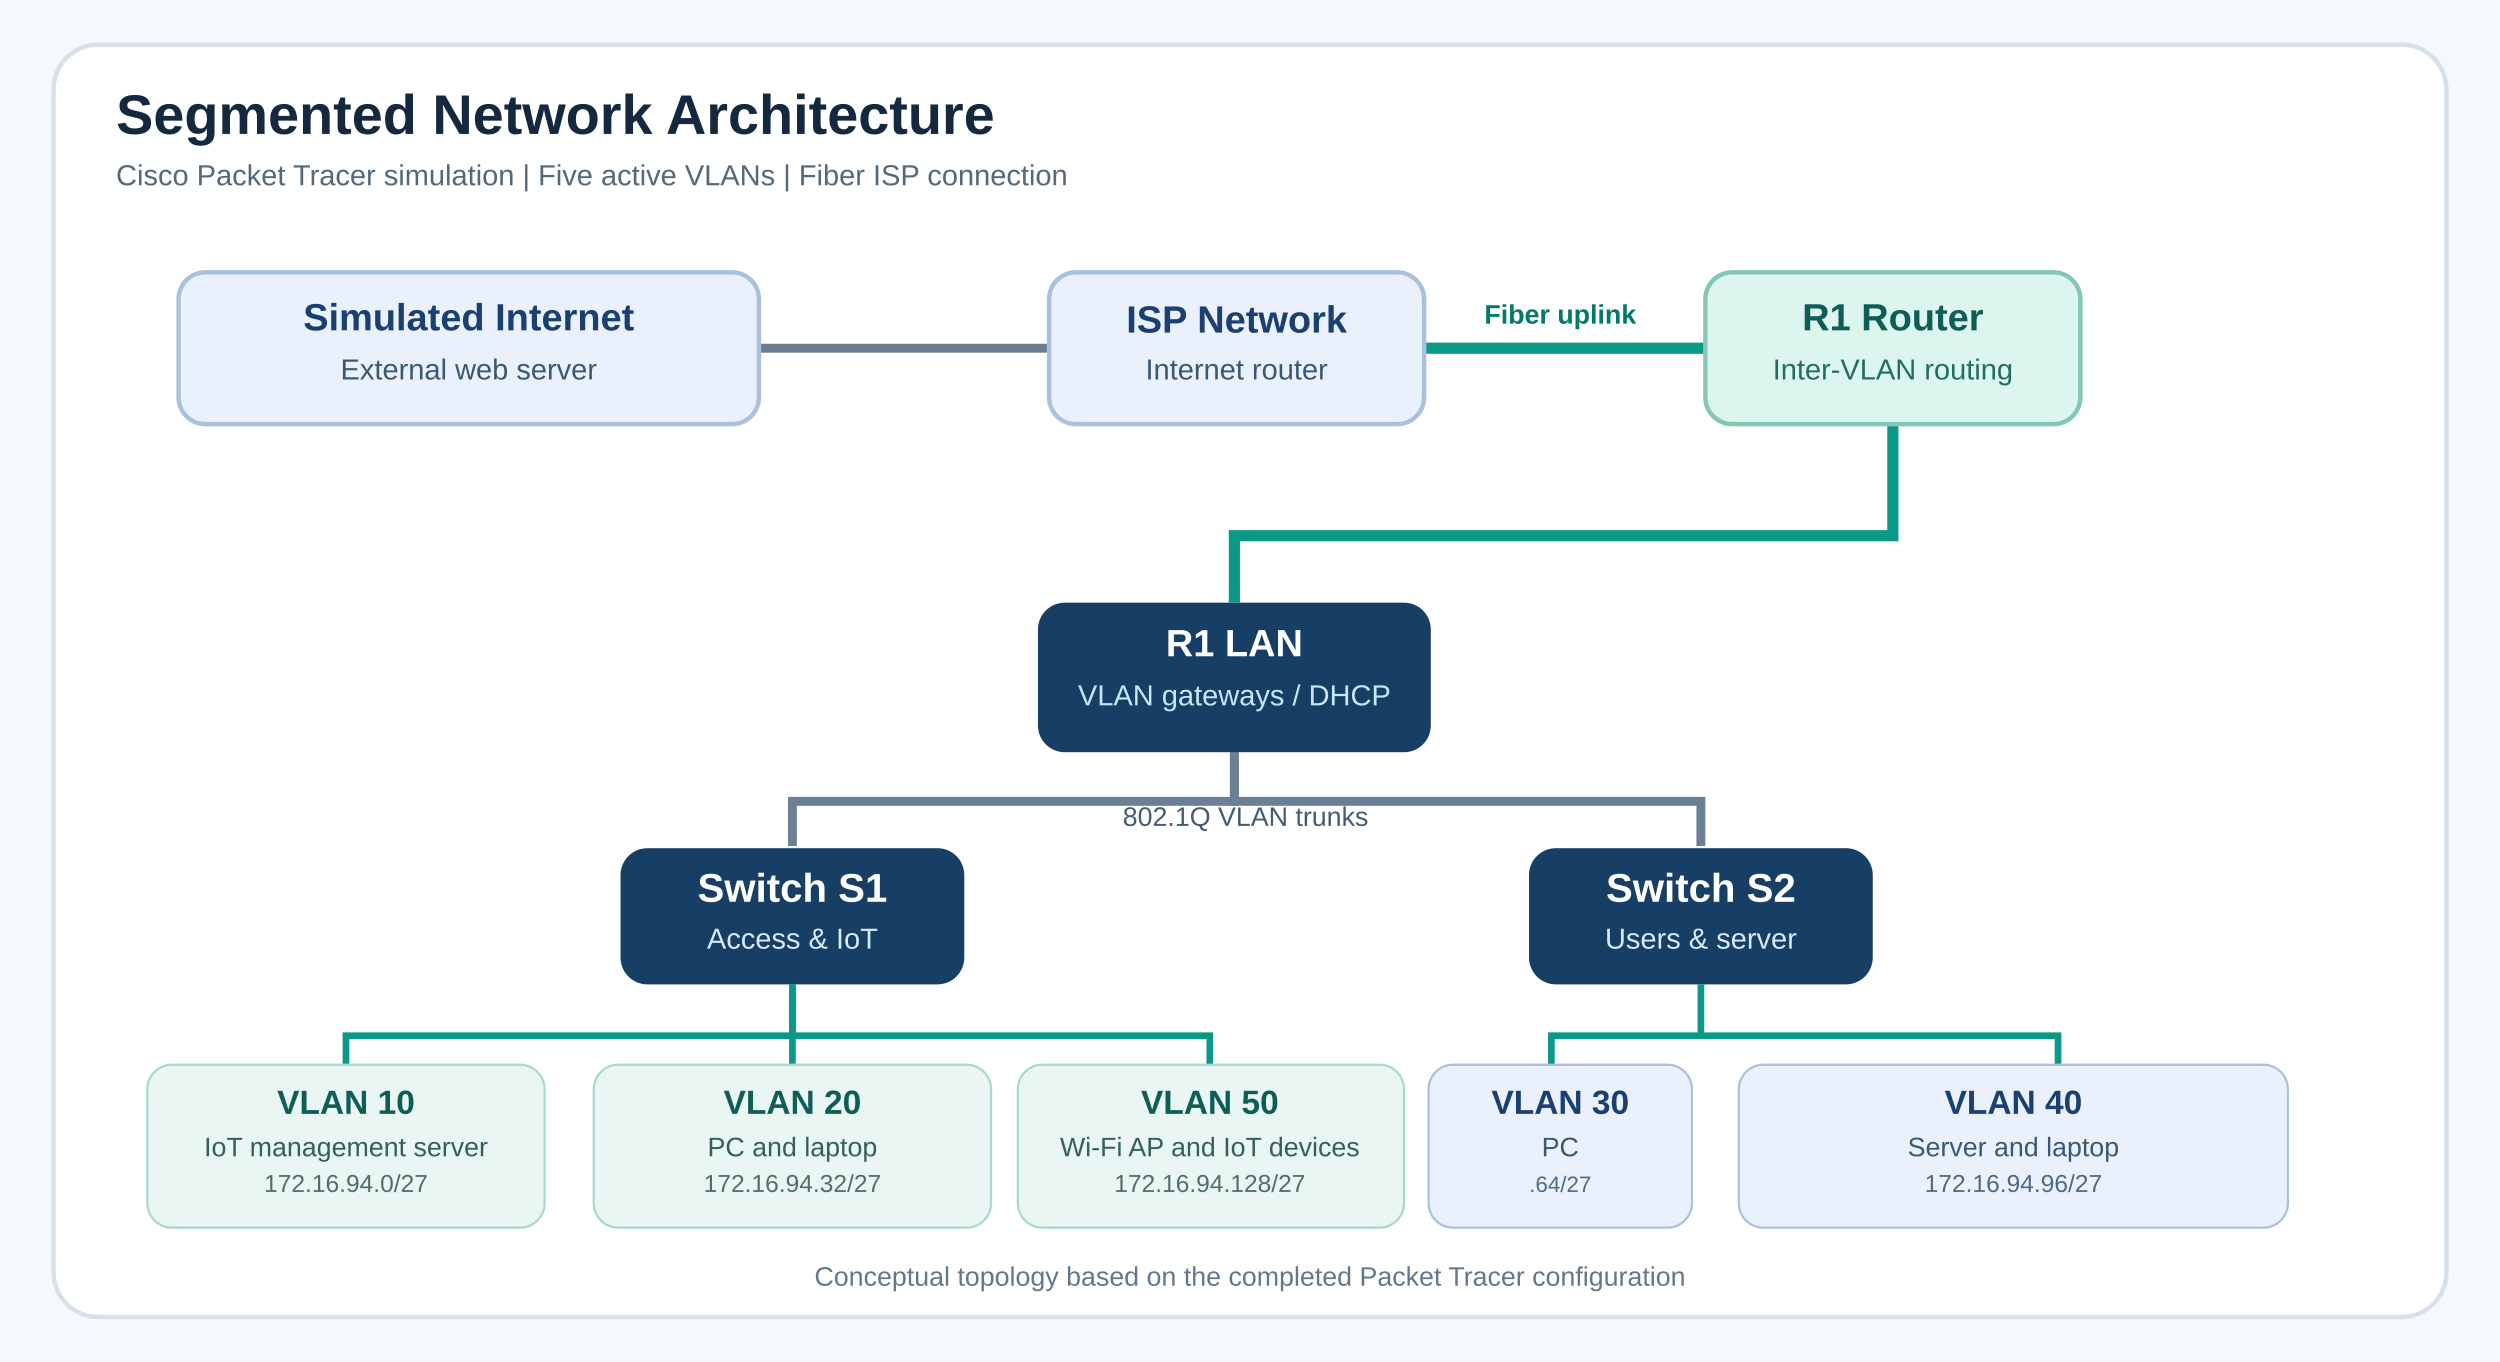
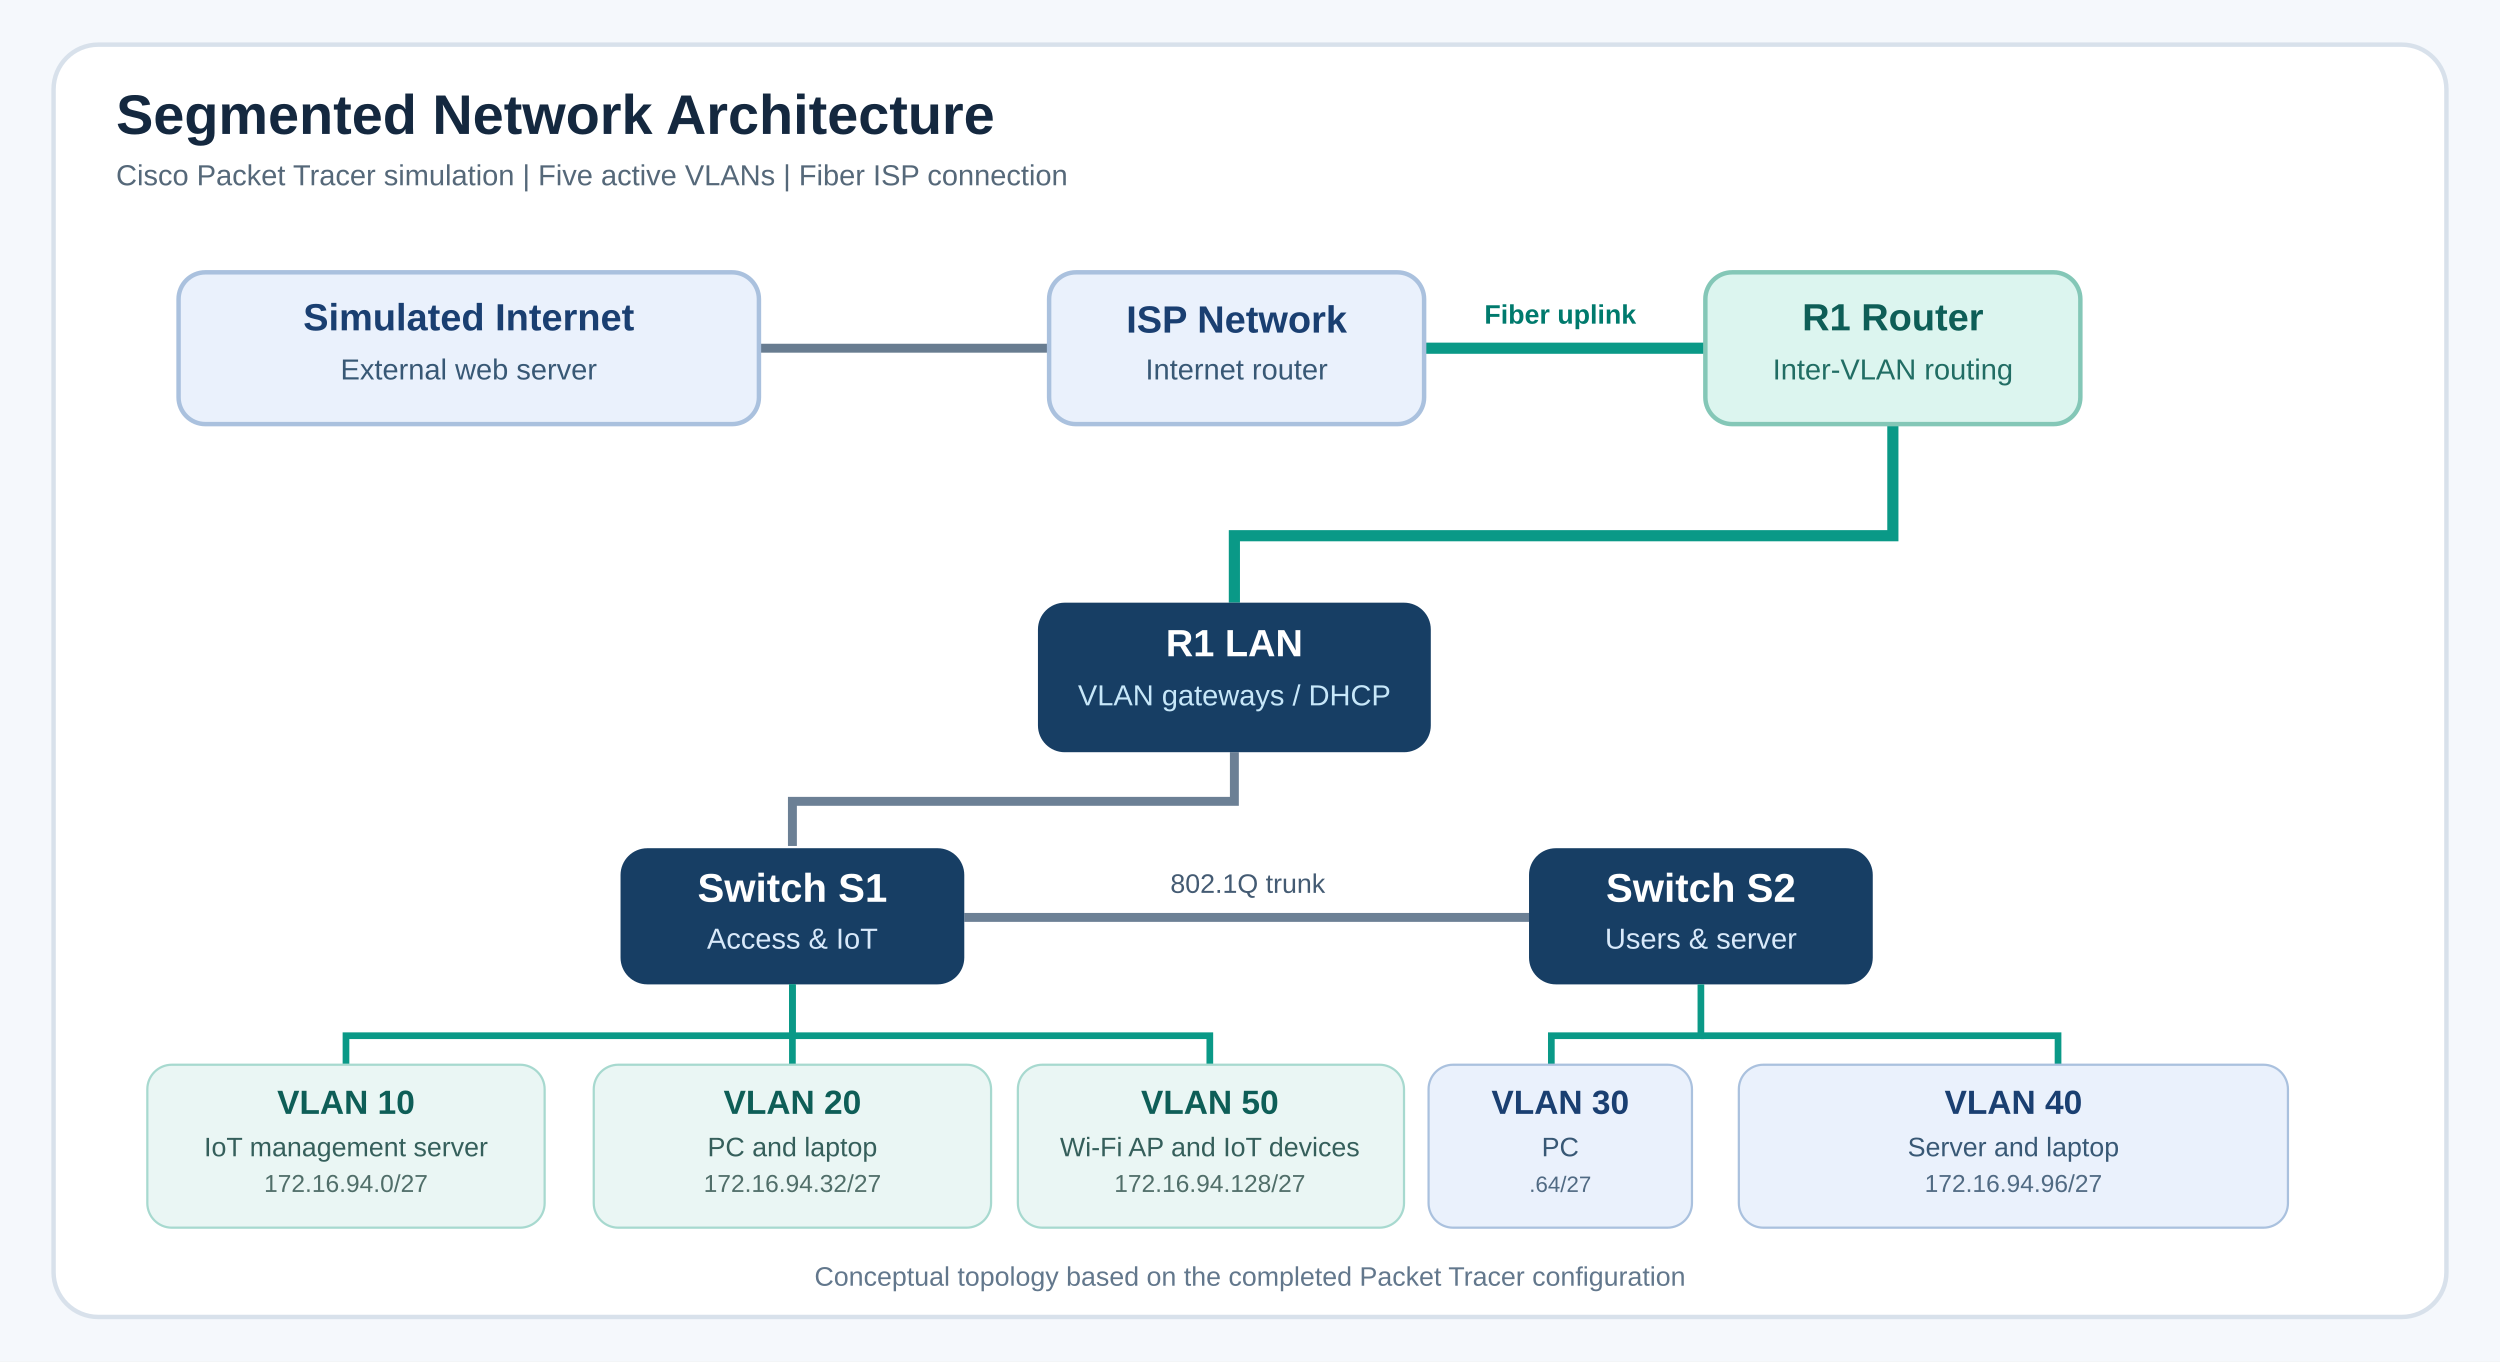
<svg xmlns="http://www.w3.org/2000/svg" width="1120" height="610" viewBox="0 0 1120 610" role="img" aria-labelledby="title desc">
  <rect width="1120" height="610" fill="#f5f8fc" />
  <rect x="24" y="20" width="1072" height="570" rx="20" fill="#ffffff" stroke="#d8e1eb" stroke-width="2" />
  <text x="52" y="60" font-family="Arial,sans-serif" font-size="25" font-weight="700" fill="#14283f">Segmented Network Architecture</text>
  <text x="52" y="83" font-family="Arial,sans-serif" font-size="13" fill="#556879">Cisco Packet Tracer simulation | Five active VLANs | Fiber ISP connection</text>
  <g font-family="Arial,sans-serif" text-anchor="middle">
    <path d="M340 156 H470" stroke="#687c90" stroke-width="4" fill="none" />
    <path d="M638 156 H764" stroke="#0a9987" stroke-width="5" fill="none" />
    <path d="M848 188 V240 H553 V270" stroke="#0a9987" stroke-width="5" fill="none" />
    <text x="699" y="145" font-size="12" font-weight="700" fill="#007a6d">Fiber uplink</text>
    <rect x="80" y="122" width="260" height="68" rx="12" fill="#eaf1fc" stroke="#aac1de" stroke-width="2" />
    <text x="210" y="148" font-size="17" font-weight="700" fill="#1a3f71">Simulated Internet</text>
    <text x="210" y="170" font-size="13" fill="#385875">External web server</text>
    <rect x="470" y="122" width="168" height="68" rx="12" fill="#eaf1fc" stroke="#aac1de" stroke-width="2" />
    <text x="554" y="149" font-size="17" font-weight="700" fill="#1a3f71">ISP Network</text>
    <text x="554" y="170" font-size="13" fill="#385875">Internet router</text>
    <rect x="764" y="122" width="168" height="68" rx="12" fill="#dcf5ef" stroke="#84c7b7" stroke-width="2" />
    <text x="848" y="148" font-size="17" font-weight="700" fill="#0e5e57">R1 Router</text>
    <text x="848" y="170" font-size="13" fill="#216d64">Inter-VLAN routing</text>
    <path d="M553 337 V359 H355 V379" stroke="#6c8095" stroke-width="4" fill="none" />
-     <path d="M553 337 V359 H762 V379" stroke="#6c8095" stroke-width="4" fill="none" />
-     <text x="558" y="370" font-size="12" fill="#445b73">802.1Q VLAN trunks</text>
+     <path d="M432 411 H685" stroke="#6c8095" stroke-width="4" fill="none" />
+     <text x="559" y="400" font-size="12" fill="#445b73">802.1Q trunk</text>
    <rect x="465" y="270" width="176" height="67" rx="12" fill="#173e64" />
    <text x="553" y="294" font-size="17" font-weight="700" fill="#ffffff">R1 LAN</text>
    <text x="553" y="316" font-size="13" fill="#c7e7f9">VLAN gateways / DHCP</text>
    <rect x="278" y="380" width="154" height="61" rx="12" fill="#173e64" />
    <text x="355" y="404" font-size="18" font-weight="700" fill="#ffffff">Switch S1</text>
    <text x="355" y="425" font-size="13" fill="#d8e9fa">Access &amp; IoT</text>
    <rect x="685" y="380" width="154" height="61" rx="12" fill="#173e64" />
    <text x="762" y="404" font-size="18" font-weight="700" fill="#ffffff">Switch S2</text>
    <text x="762" y="425" font-size="13" fill="#d8e9fa">Users &amp; server</text>
    <path d="M355 441 V464 H155 V477" stroke="#0a9987" stroke-width="3" fill="none" />
    <path d="M355 441 V477" stroke="#0a9987" stroke-width="3" fill="none" />
    <path d="M355 464 H542 V477" stroke="#0a9987" stroke-width="3" fill="none" />
    <path d="M762 441 V464 H695 V477" stroke="#0a9987" stroke-width="3" fill="none" />
    <path d="M762 464 H922 V477" stroke="#0a9987" stroke-width="3" fill="none" />
    <rect x="66" y="477" width="178" height="73" rx="11" fill="#eaf6f4" stroke="#a7d9cf" />
    <text x="155" y="499" font-size="15" font-weight="700" fill="#0e5e57">VLAN 10</text>
    <text x="155" y="518" font-size="12" fill="#355f5b">IoT management server</text>
    <text x="155" y="534" font-size="11" fill="#506e69">172.16.94.0/27</text>
    <rect x="266" y="477" width="178" height="73" rx="11" fill="#eaf6f4" stroke="#a7d9cf" />
    <text x="355" y="499" font-size="15" font-weight="700" fill="#0e5e57">VLAN 20</text>
    <text x="355" y="518" font-size="12" fill="#355f5b">PC and laptop</text>
    <text x="355" y="534" font-size="11" fill="#506e69">172.16.94.32/27</text>
    <rect x="456" y="477" width="173" height="73" rx="11" fill="#eaf6f4" stroke="#a7d9cf" />
    <text x="542" y="499" font-size="15" font-weight="700" fill="#0e5e57">VLAN 50</text>
    <text x="542" y="518" font-size="12" fill="#355f5b">Wi-Fi AP and IoT devices</text>
    <text x="542" y="534" font-size="11" fill="#506e69">172.16.94.128/27</text>
    <rect x="640" y="477" width="118" height="73" rx="11" fill="#eaf1fc" stroke="#aac1de" />
    <text x="699" y="499" font-size="15" font-weight="700" fill="#1a3f71">VLAN 30</text>
    <text x="699" y="518" font-size="12" fill="#385875">PC</text>
    <text x="699" y="534" font-size="10" fill="#506a83">.64/27</text>
    <rect x="779" y="477" width="246" height="73" rx="11" fill="#eaf1fc" stroke="#aac1de" />
    <text x="902" y="499" font-size="15" font-weight="700" fill="#1a3f71">VLAN 40</text>
    <text x="902" y="518" font-size="12" fill="#385875">Server and laptop</text>
    <text x="902" y="534" font-size="11" fill="#506a83">172.16.94.96/27</text>
    <text x="560" y="576" font-size="12" fill="#62778c">Conceptual topology based on the completed Packet Tracer configuration</text>
  </g>
</svg>
